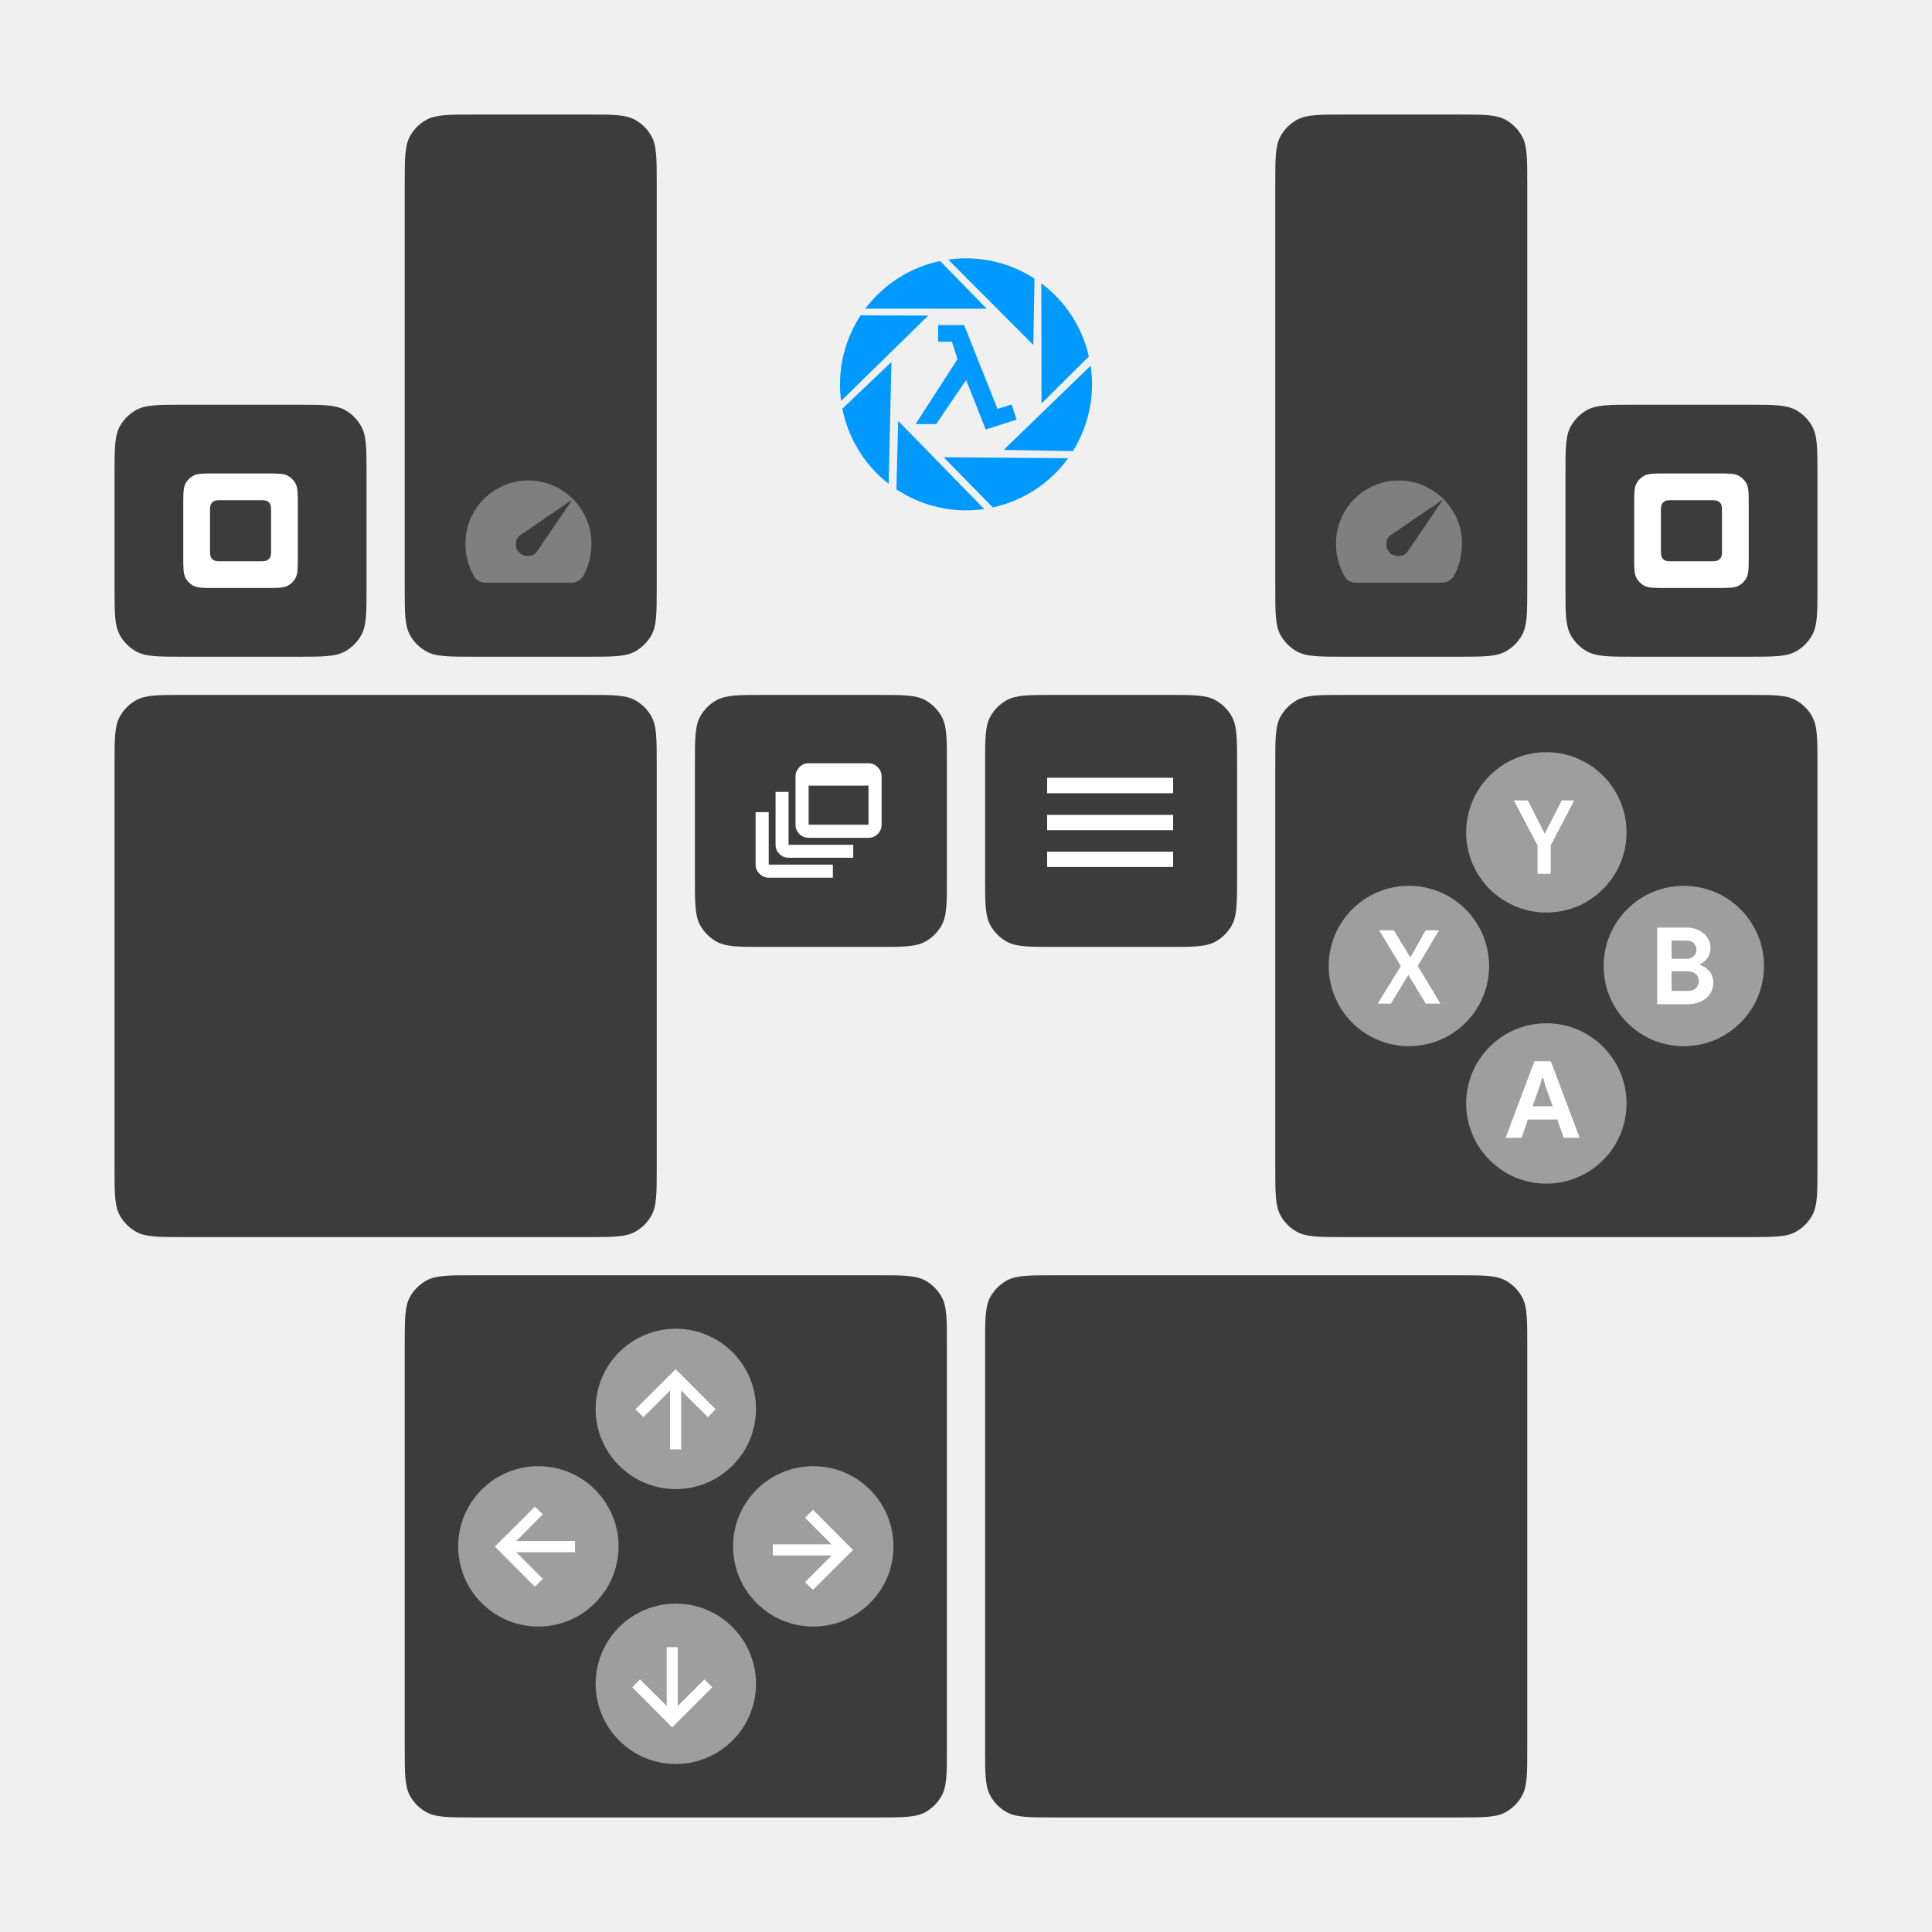
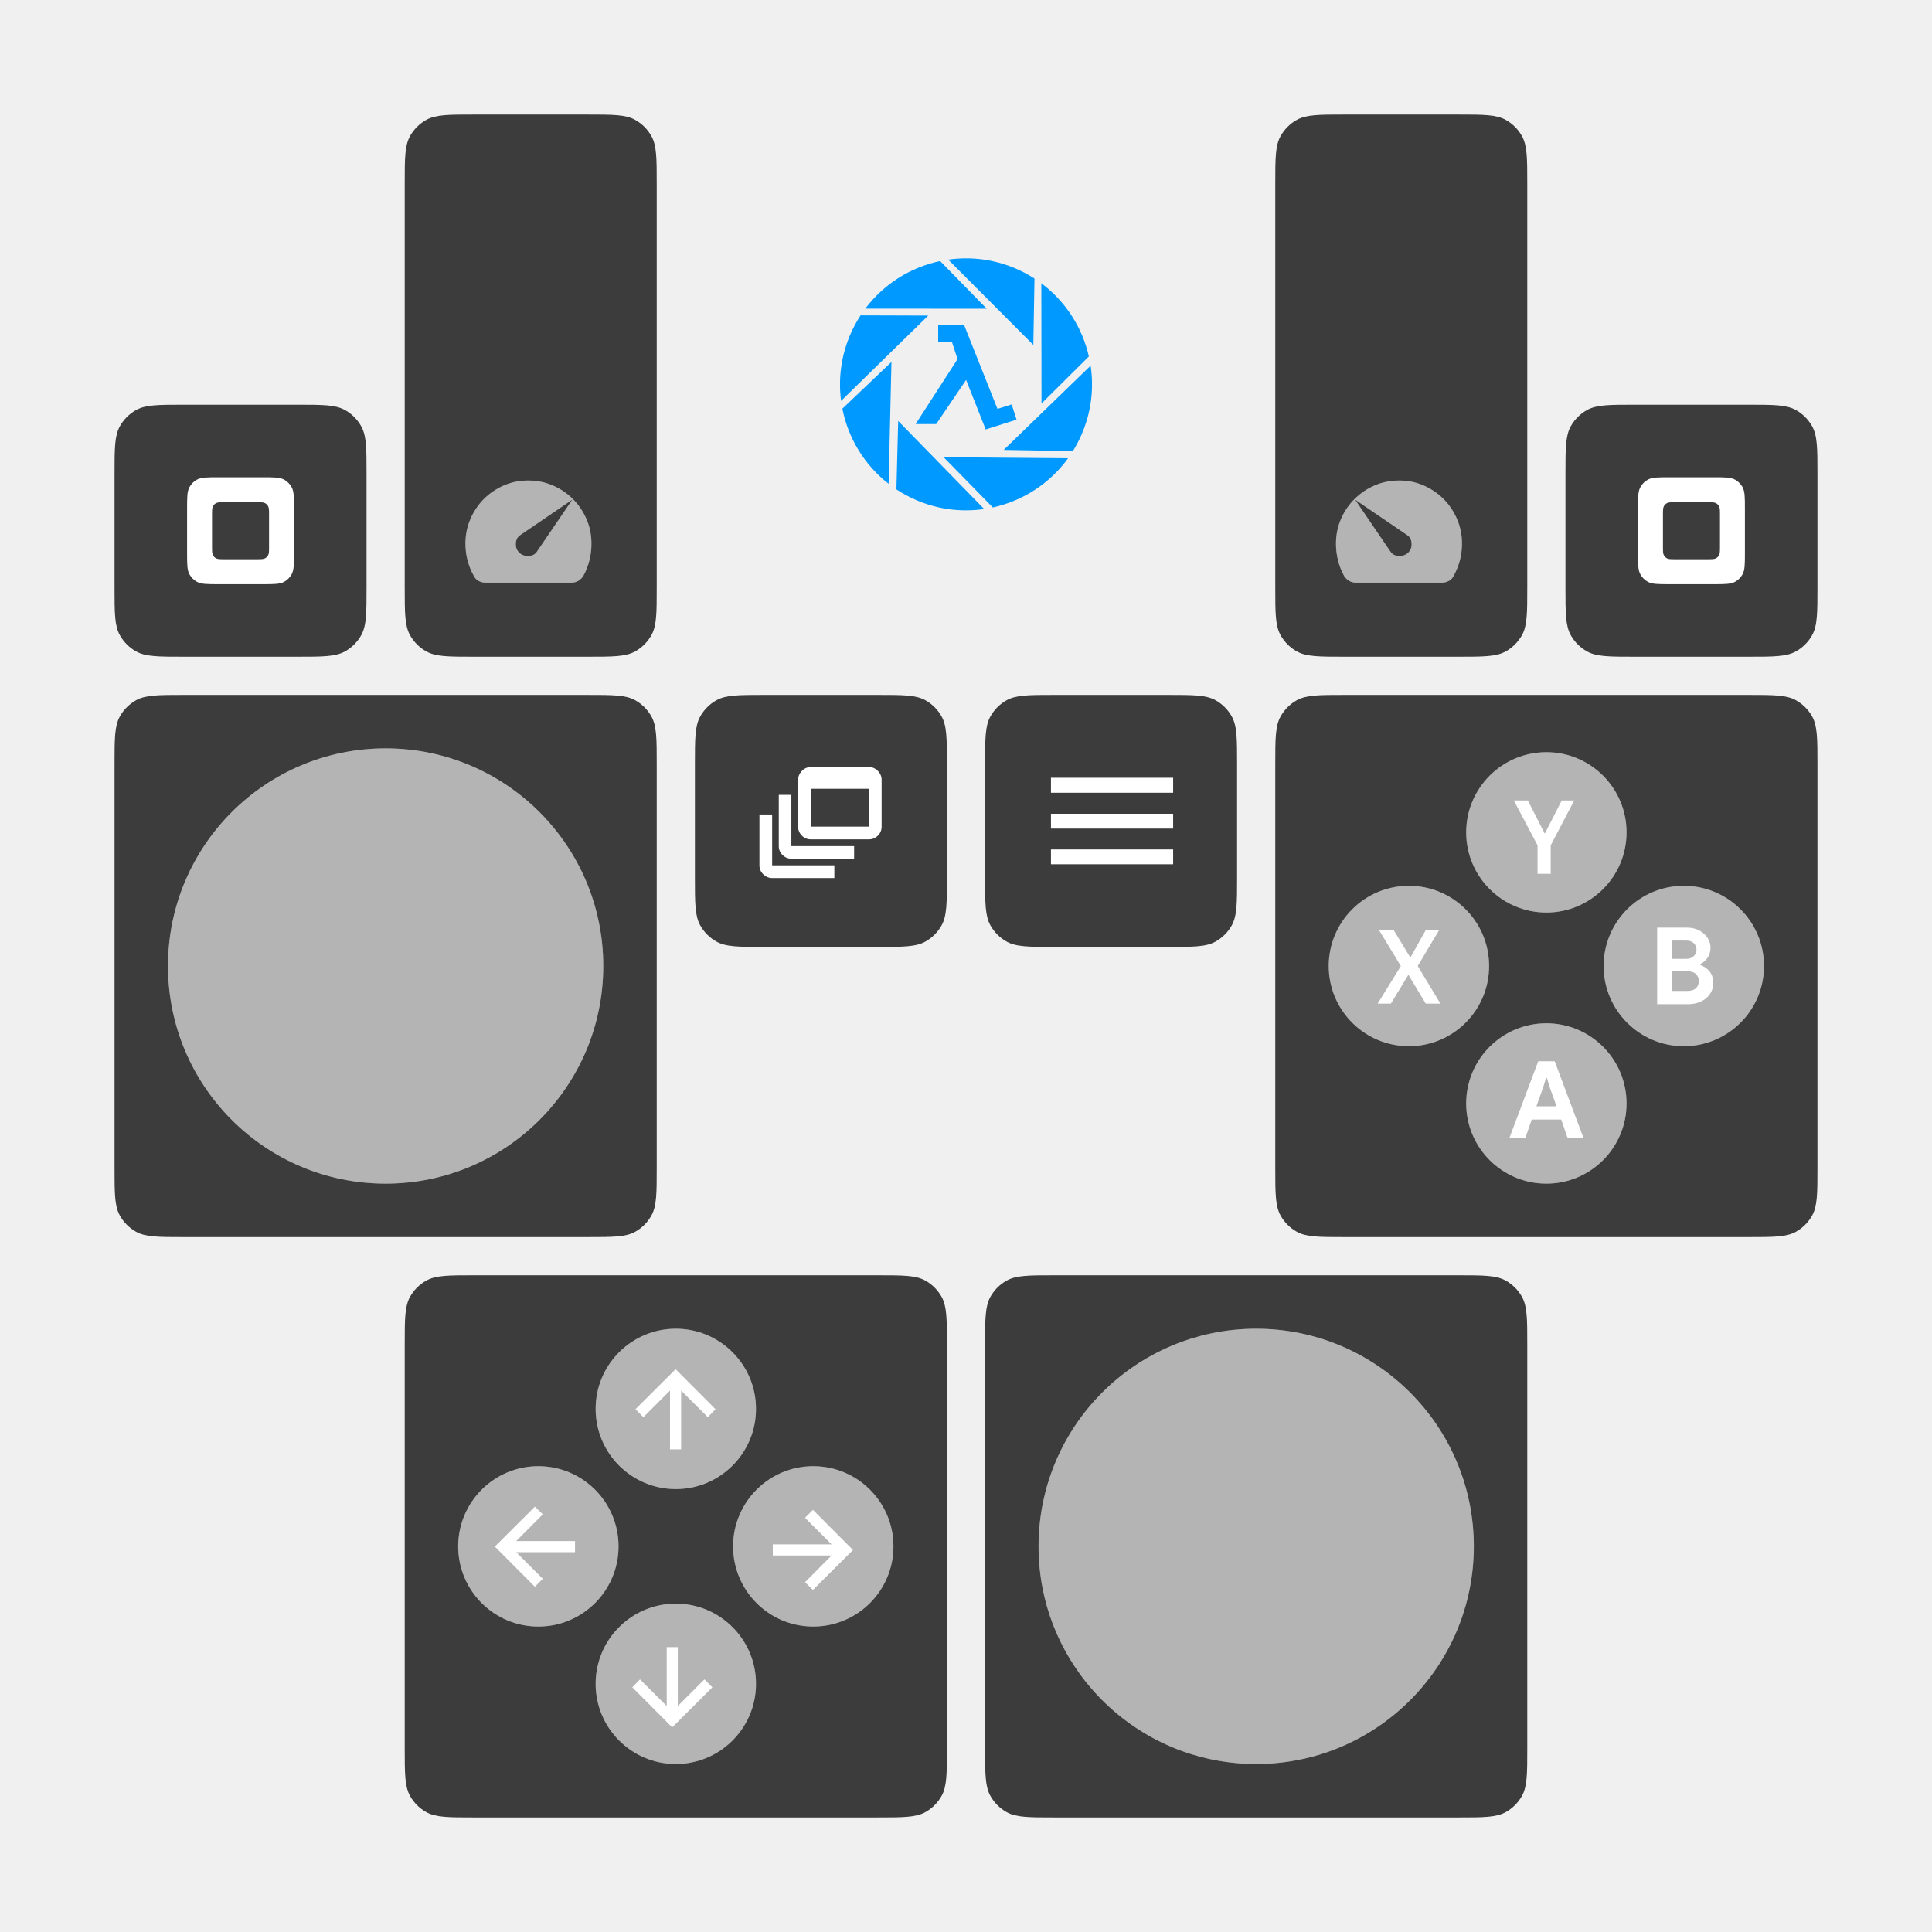
<svg xmlns="http://www.w3.org/2000/svg" width="506" height="506" viewBox="0 0 506 506">
  <g id="Misc">
    <path id="Start" fill="#000000" fill-opacity="0.75" fill-rule="evenodd" stroke="none" d="M 305.85 182 C 312.53 182 315.87 182 318.375 183.403 C 320.145 184.394 321.606 185.855 322.597 187.625 C 324 190.13 324 193.47 324 200.15 L 324 229.85 C 324 236.53 324 239.87 322.597 242.375 C 321.606 244.145 320.145 245.606 318.375 246.597 C 315.87 248 312.53 248 305.85 248 L 276.15 248 C 269.47 248 266.13 248 263.625 246.597 C 261.855 245.606 260.394 244.145 259.403 242.375 C 258 239.87 258 236.53 258 229.85 L 258 200.15 C 258 193.47 258 190.13 259.403 187.625 C 260.394 185.855 261.855 184.394 263.625 183.403 C 266.13 182 269.47 182 276.15 182 Z" />
-     <path id="path1" fill="#ffffff" stroke="none" d="M 274.25 227.064 L 274.25 223.06 L 307.25 223.06 L 307.25 227.064 Z M 274.25 217.428 L 274.25 213.424 L 307.25 213.424 L 307.25 217.428 Z M 274.25 207.748 L 274.25 203.7 L 307.25 203.7 L 307.25 207.748 Z" />
+     <path id="path1" fill="#ffffff" stroke="none" d="M 275.25 226.356 L 275.25 222.473 L 307.25 222.473 L 307.25 226.356 Z M 275.25 217.012 L 275.25 213.129 L 307.25 213.129 L 307.25 217.012 Z M 275.25 207.625 L 275.25 203.7 L 307.25 203.7 L 307.25 207.625 Z" />
    <path id="Select" fill="#000000" fill-opacity="0.75" fill-rule="evenodd" stroke="none" d="M 229.85 182 C 236.53 182 239.87 182 242.375 183.403 C 244.145 184.394 245.606 185.855 246.597 187.625 C 248 190.13 248 193.47 248 200.15 L 248 229.85 C 248 236.53 248 239.87 246.597 242.375 C 245.606 244.145 244.145 245.606 242.375 246.597 C 239.87 248 236.53 248 229.85 248 L 200.15 248 C 193.47 248 190.13 248 187.625 246.597 C 185.855 245.606 184.394 244.145 183.403 242.375 C 182 239.87 182 236.53 182 229.85 L 182 200.15 C 182 193.47 182 190.13 183.403 187.625 C 184.394 185.855 185.855 184.394 187.625 183.403 C 190.13 182 193.47 182 200.15 182 Z" />
-     <path id="path2" fill="#ffffff" stroke="none" d="M 201.334 229.876 C 200.438 229.876 199.642 229.54 198.945 228.868 C 198.248 228.196 197.9 227.388 197.9 226.442 L 197.9 212.704 L 201.334 212.704 L 201.334 226.442 L 218.133 226.442 L 218.133 229.876 Z M 206.561 224.65 C 205.64 224.65 204.837 224.32 204.153 223.661 C 203.468 223.001 203.126 222.199 203.126 221.253 L 203.126 207.403 L 206.523 207.403 L 206.523 221.253 L 223.471 221.253 L 223.471 224.65 Z M 211.787 219.424 C 210.841 219.424 210.032 219.088 209.36 218.416 C 208.688 217.744 208.352 216.935 208.352 215.989 L 208.352 203.334 C 208.352 202.438 208.688 201.642 209.36 200.945 C 210.032 200.248 210.841 199.9 211.787 199.9 L 227.466 199.9 C 228.411 199.9 229.22 200.248 229.892 200.945 C 230.564 201.642 230.9 202.438 230.9 203.334 L 230.9 215.989 C 230.9 216.935 230.564 217.744 229.892 218.416 C 229.22 219.088 228.411 219.424 227.466 219.424 Z M 211.787 215.989 L 227.466 215.989 L 227.466 205.761 L 211.787 205.761 L 211.787 215.989 Z" />
+     <path id="path2" fill="#ffffff" stroke="none" d="M 202.23 229.968 C 201.362 229.968 200.589 229.642 199.914 228.991 C 199.238 228.339 198.9 227.555 198.9 226.638 L 198.9 213.316 L 202.23 213.316 L 202.23 226.638 L 218.52 226.638 L 218.52 229.968 Z M 207.298 224.9 C 206.405 224.9 205.627 224.58 204.963 223.941 C 204.3 223.301 203.968 222.523 203.968 221.606 L 203.968 208.176 L 207.262 208.176 L 207.262 221.606 L 223.696 221.606 L 223.696 224.9 Z M 212.366 219.832 C 211.449 219.832 210.665 219.506 210.013 218.855 C 209.362 218.203 209.036 217.419 209.036 216.502 L 209.036 204.23 C 209.036 203.362 209.362 202.589 210.013 201.914 C 210.665 201.238 211.449 200.9 212.366 200.9 L 227.57 200.9 C 228.487 200.9 229.271 201.238 229.923 201.914 C 230.574 202.589 230.9 203.362 230.9 204.23 L 230.9 216.502 C 230.9 217.419 230.574 218.203 229.923 218.855 C 229.271 219.506 228.487 219.832 227.57 219.832 Z M 212.366 216.502 L 227.57 216.502 L 227.57 206.583 L 212.366 206.583 L 212.366 216.502 Z" />
  </g>
  <g id="DPad">
-     <path id="path3" fill="#000000" fill-opacity="0.75" fill-rule="evenodd" stroke="none" d="M 229.85 334 C 236.53 334 239.87 334 242.375 335.403 C 244.145 336.394 245.606 337.855 246.597 339.625 C 248 342.13 248 345.47 248 352.15 L 248 457.85 C 248 464.53 248 467.87 246.597 470.375 C 245.606 472.145 244.145 473.606 242.375 474.597 C 239.87 476 236.53 476 229.85 476 L 124.15 476 C 117.47 476 114.13 476 111.625 474.597 C 109.855 473.606 108.394 472.145 107.403 470.375 C 106 467.87 106 464.53 106 457.85 L 106 352.15 C 106 345.47 106 342.13 107.403 339.625 C 108.394 337.855 109.855 336.394 111.625 335.403 C 114.13 334 117.47 334 124.15 334 Z" />
-     <path id="Right" fill="#ffffff" fill-opacity="0.5" fill-rule="evenodd" stroke="none" d="M 234 405 C 234 393.402 224.598 384 213 384 C 201.402 384 192 393.402 192 405 C 192 416.598 201.402 426 213 426 C 224.598 426 234 416.598 234 405 Z" />
+     <path id="path3" fill="#000000" fill-opacity="0.75" fill-rule="evenodd" stroke="none" d="M 124.15 476 C 117.47 476 114.129 476 111.625 474.598 C 109.855 473.606 108.394 472.145 107.402 470.375 C 106 467.871 106 464.53 106 457.85 L 106 352.15 C 106 345.47 106 342.129 107.402 339.625 C 108.394 337.855 109.855 336.394 111.625 335.402 C 114.129 334 117.47 334 124.15 334 L 229.85 334 C 236.53 334 239.871 334 242.375 335.402 C 244.145 336.394 245.606 337.855 246.598 339.625 C 248 342.129 248 345.47 248 352.15 L 248 457.85 C 248 464.53 248 467.871 246.598 470.375 C 245.606 472.145 244.145 473.606 242.375 474.598 C 239.871 476 236.53 476 229.85 476 L 124.15 476 Z M 177 462 C 188.598 462 198 452.598 198 441 C 198 429.402 188.598 420 177 420 C 165.402 420 156 429.402 156 441 C 156 452.598 165.402 462 177 462 Z M 141 426 C 152.598 426 162 416.598 162 405 C 162 393.402 152.598 384 141 384 C 129.402 384 120 393.402 120 405 C 120 416.598 129.402 426 141 426 Z M 213 426 C 224.598 426 234 416.598 234 405 C 234 393.402 224.598 384 213 384 C 201.402 384 192 393.402 192 405 C 192 416.598 201.402 426 213 426 Z M 177 390 C 188.598 390 198 380.598 198 369 C 198 357.402 188.598 348 177 348 C 165.402 348 156 357.402 156 369 C 156 380.598 165.402 390 177 390 Z" />
+     <path id="Right" fill="#000000" fill-opacity="0.25" fill-rule="evenodd" stroke="none" d="M 234 405 C 234 393.402 224.598 384 213 384 C 201.402 384 192 393.402 192 405 C 192 416.598 201.402 426 213 426 C 224.598 426 234 416.598 234 405 Z" />
    <path id="RightArrow" fill="#ffffff" stroke="none" d="M 212.916 395.432 L 223.4 405.948 L 212.916 416.4 L 210.838 414.386 L 217.806 407.386 L 202.4 407.386 L 202.4 404.478 L 217.806 404.478 L 210.838 397.51 Z" />
-     <path id="Left" fill="#ffffff" fill-opacity="0.5" fill-rule="evenodd" stroke="none" d="M 162 405 C 162 393.402 152.598 384 141 384 C 129.402 384 120 393.402 120 405 C 120 416.598 129.402 426 141 426 C 152.598 426 162 416.598 162 405 Z" />
+     <path id="Left" fill="#000000" fill-opacity="0.25" fill-rule="evenodd" stroke="none" d="M 162 405 C 162 393.402 152.598 384 141 384 C 129.402 384 120 393.402 120 405 C 120 416.598 129.402 426 141 426 C 152.598 426 162 416.598 162 405 Z" />
    <path id="LeftArrow" fill="#ffffff" stroke="none" d="M 140.084 415.568 L 129.6 405.052 L 140.084 394.6 L 142.162 396.614 L 135.194 403.614 L 150.6 403.614 L 150.6 406.522 L 135.194 406.522 L 142.162 413.49 Z" />
-     <path id="Down" fill="#ffffff" fill-opacity="0.5" fill-rule="evenodd" stroke="none" d="M 198 441 C 198 429.402 188.598 420 177 420 C 165.402 420 156 429.402 156 441 C 156 452.598 165.402 462 177 462 C 188.598 462 198 452.598 198 441 Z" />
+     <path id="Down" fill="#000000" fill-opacity="0.25" fill-rule="evenodd" stroke="none" d="M 198 441 C 198 429.402 188.598 420 177 420 C 165.402 420 156 429.402 156 441 C 156 452.598 165.402 462 177 462 C 188.598 462 198 452.598 198 441 Z" />
    <path id="DownArrow" fill="#ffffff" stroke="none" d="M 186.568 441.916 L 176.052 452.4 L 165.6 441.916 L 167.614 439.838 L 174.614 446.806 L 174.614 431.4 L 177.522 431.4 L 177.522 446.806 L 184.49 439.838 Z" />
-     <path id="Up" fill="#ffffff" fill-opacity="0.5" fill-rule="evenodd" stroke="none" d="M 198 369 C 198 357.402 188.598 348 177 348 C 165.402 348 156 357.402 156 369 C 156 380.598 165.402 390 177 390 C 188.598 390 198 380.598 198 369 Z" />
+     <path id="Up" fill="#000000" fill-opacity="0.25" fill-rule="evenodd" stroke="none" d="M 198 369 C 198 357.402 188.598 348 177 348 C 165.402 348 156 357.402 156 369 C 156 380.598 165.402 390 177 390 C 188.598 390 198 380.598 198 369 Z" />
    <path id="UpArrow" fill="#ffffff" stroke="none" d="M 166.432 369.084 L 176.948 358.6 L 187.4 369.084 L 185.386 371.162 L 178.386 364.194 L 178.386 379.6 L 175.478 379.6 L 175.478 364.194 L 168.51 371.162 Z" />
  </g>
  <g id="ABXY">
-     <path id="path4" fill="#000000" fill-opacity="0.75" fill-rule="evenodd" stroke="none" d="M 457.85 182 C 464.53 182 467.87 182 470.375 183.403 C 472.145 184.394 473.606 185.855 474.597 187.625 C 476 190.13 476 193.47 476 200.15 L 476 305.85 C 476 312.53 476 315.87 474.597 318.375 C 473.606 320.145 472.145 321.606 470.375 322.597 C 467.87 324 464.53 324 457.85 324 L 352.15 324 C 345.47 324 342.13 324 339.625 322.597 C 337.855 321.606 336.394 320.145 335.403 318.375 C 334 315.87 334 312.53 334 305.85 L 334 200.15 C 334 193.47 334 190.13 335.403 187.625 C 336.394 185.855 337.855 184.394 339.625 183.403 C 342.13 182 345.47 182 352.15 182 Z" />
-     <path id="Y" fill="#ffffff" fill-opacity="0.5" fill-rule="evenodd" stroke="none" d="M 426 218 C 426 206.402 416.598 197 405 197 C 393.402 197 384 206.402 384 218 C 384 229.598 393.402 239 405 239 C 416.598 239 426 229.598 426 218 Z" />
+     <path id="path4" fill="#000000" fill-opacity="0.75" fill-rule="evenodd" stroke="none" d="M 352.15 324 C 345.47 324 342.129 324 339.625 322.598 C 337.855 321.606 336.394 320.145 335.402 318.375 C 334 315.871 334 312.53 334 305.85 L 334 200.15 C 334 193.47 334 190.129 335.402 187.625 C 336.394 185.855 337.855 184.394 339.625 183.402 C 342.129 182 345.47 182 352.15 182 L 457.85 182 C 464.53 182 467.871 182 470.375 183.402 C 472.145 184.394 473.606 185.855 474.598 187.625 C 476 190.129 476 193.47 476 200.15 L 476 305.85 C 476 312.53 476 315.871 474.598 318.375 C 473.606 320.145 472.145 321.606 470.375 322.598 C 467.871 324 464.53 324 457.85 324 L 352.15 324 Z M 405 310 C 416.598 310 426 300.598 426 289 C 426 277.402 416.598 268 405 268 C 393.402 268 384 277.402 384 289 C 384 300.598 393.402 310 405 310 Z M 369 274 C 380.598 274 390 264.598 390 253 C 390 241.402 380.598 232 369 232 C 357.402 232 348 241.402 348 253 C 348 264.598 357.402 274 369 274 Z M 441 274 C 452.598 274 462 264.598 462 253 C 462 241.402 452.598 232 441 232 C 429.402 232 420 241.402 420 253 C 420 264.598 429.402 274 441 274 Z M 405 239 C 416.598 239 426 229.598 426 218 C 426 206.402 416.598 197 405 197 C 393.402 197 384 206.402 384 218 C 384 229.598 393.402 239 405 239 Z" />
+     <path id="Y" fill="#000000" fill-opacity="0.25" fill-rule="evenodd" stroke="none" d="M 426 218 C 426 206.402 416.598 197 405 197 C 393.402 197 384 206.402 384 218 C 384 229.598 393.402 239 405 239 C 416.598 239 426 229.598 426 218 Z" />
    <path id="Y-" fill="#ffffff" fill-rule="evenodd" stroke="none" d="M 402.692 228.852 L 406.136 228.852 L 406.136 221.404 L 412.296 209.644 L 409.02 209.644 L 404.624 218.268 L 404.54 218.268 L 400.144 209.644 L 396.476 209.644 L 402.692 221.404 Z" />
-     <path id="X" fill="#ffffff" fill-opacity="0.5" fill-rule="evenodd" stroke="none" d="M 390 253 C 390 241.402 380.598 232 369 232 C 357.402 232 348 241.402 348 253 C 348 264.598 357.402 274 369 274 C 380.598 274 390 264.598 390 253 Z" />
+     <path id="X" fill="#000000" fill-opacity="0.25" fill-rule="evenodd" stroke="none" d="M 390 253 C 390 241.402 380.598 232 369 232 C 357.402 232 348 241.402 348 253 C 348 264.598 357.402 274 369 274 C 380.598 274 390 264.598 390 253 Z" />
    <path id="X-" fill="#ffffff" fill-rule="evenodd" stroke="none" d="M 360.812 262.852 L 364.284 262.852 L 368.82 255.376 L 368.904 255.376 L 373.412 262.852 L 377.248 262.852 L 371.312 252.996 L 376.884 243.644 L 373.384 243.644 L 369.436 250.7 L 369.324 250.7 L 365.04 243.644 L 361.204 243.644 L 366.888 253.024 Z" />
-     <path id="B" fill="#ffffff" fill-opacity="0.5" fill-rule="evenodd" stroke="none" d="M 462 253 C 462 241.402 452.598 232 441 232 C 429.402 232 420 241.402 420 253 C 420 264.598 429.402 274 441 274 C 452.598 274 462 264.598 462 253 Z" />
+     <path id="B" fill="#000000" fill-opacity="0.25" fill-rule="evenodd" stroke="none" d="M 462 253 C 462 241.402 452.598 232 441 232 C 429.402 232 420 241.402 420 253 C 420 264.598 429.402 274 441 274 C 452.598 274 462 264.598 462 253 Z" />
    <path id="B-" fill="#ffffff" fill-rule="evenodd" stroke="none" d="M 434.016 242.952 L 441.856 242.952 C 442.715 242.952 443.517 243.087 444.264 243.358 C 445.011 243.629 445.659 244.002 446.21 244.478 C 446.761 244.954 447.195 245.509 447.512 246.144 C 447.829 246.779 447.988 247.46 447.988 248.188 C 447.988 249.252 447.731 250.143 447.218 250.862 C 446.705 251.581 446.065 252.127 445.3 252.5 L 445.3 252.724 C 446.327 253.097 447.153 253.681 447.778 254.474 C 448.403 255.267 448.716 256.252 448.716 257.428 C 448.716 258.287 448.543 259.057 448.198 259.738 C 447.853 260.419 447.381 261.003 446.784 261.488 C 446.187 261.973 445.491 262.347 444.698 262.608 C 443.905 262.869 443.051 263 442.136 263 L 434.016 263 Z M 441.576 251.128 C 442.453 251.128 443.13 250.89 443.606 250.414 C 444.082 249.938 444.32 249.373 444.32 248.72 C 444.32 248.067 444.087 247.507 443.62 247.04 C 443.153 246.573 442.509 246.34 441.688 246.34 L 437.796 246.34 L 437.796 251.128 Z M 441.996 259.528 C 442.948 259.528 443.676 259.29 444.18 258.814 C 444.684 258.338 444.936 257.727 444.936 256.98 C 444.936 256.233 444.679 255.613 444.166 255.118 C 443.653 254.623 442.892 254.376 441.884 254.376 L 437.796 254.376 L 437.796 259.528 Z" />
-     <path id="A" fill="#ffffff" fill-opacity="0.5" fill-rule="evenodd" stroke="none" d="M 426 289 C 426 277.402 416.598 268 405 268 C 393.402 268 384 277.402 384 289 C 384 300.598 393.402 310 405 310 C 416.598 310 426 300.598 426 289 Z" />
-     <path id="A-" fill="#ffffff" fill-rule="evenodd" stroke="none" d="M 401.868 277.952 L 406.18 277.952 L 413.712 298 L 409.54 298 L 407.888 293.212 L 400.16 293.212 L 398.508 298 L 394.336 298 Z M 406.656 289.74 L 404.864 284.728 L 404.136 282.292 L 403.912 282.292 L 403.184 284.728 L 401.392 289.74 Z" />
+     <path id="A" fill="#000000" fill-opacity="0.25" fill-rule="evenodd" stroke="none" d="M 426 289 C 426 277.402 416.598 268 405 268 C 393.402 268 384 277.402 384 289 C 384 300.598 393.402 310 405 310 C 416.598 310 426 300.598 426 289 Z" />
+     <path id="A-" fill="#ffffff" fill-rule="evenodd" stroke="none" d="M 402.868 277.952 L 407.18 277.952 L 414.712 298 L 410.54 298 L 408.888 293.212 L 401.16 293.212 L 399.508 298 L 395.336 298 Z M 407.656 289.74 L 405.864 284.728 L 405.136 282.292 L 404.912 282.292 L 404.184 284.728 L 402.392 289.74 Z" />
  </g>
  <g id="Stick">
-     <path id="path5" fill="#000000" fill-opacity="0.75" fill-rule="evenodd" stroke="none" d="M 381.85 334 C 388.53 334 391.87 334 394.375 335.403 C 396.145 336.394 397.606 337.855 398.597 339.625 C 400 342.13 400 345.47 400 352.15 L 400 457.85 C 400 464.53 400 467.87 398.597 470.375 C 397.606 472.145 396.145 473.606 394.375 474.597 C 391.87 476 388.53 476 381.85 476 L 276.15 476 C 269.47 476 266.13 476 263.625 474.597 C 261.855 473.606 260.394 472.145 259.403 470.375 C 258 467.87 258 464.53 258 457.85 L 258 352.15 C 258 345.47 258 342.13 259.403 339.625 C 260.394 337.855 261.855 336.394 263.625 335.403 C 266.13 334 269.47 334 276.15 334 Z" />
-     <path id="path6" fill="#000000" fill-opacity="0.75" fill-rule="evenodd" stroke="none" d="M 153.85 182 C 160.53 182 163.87 182 166.375 183.403 C 168.145 184.394 169.606 185.855 170.597 187.625 C 172 190.13 172 193.47 172 200.15 L 172 305.85 C 172 312.53 172 315.87 170.597 318.375 C 169.606 320.145 168.145 321.606 166.375 322.597 C 163.87 324 160.53 324 153.85 324 L 48.15 324 C 41.47 324 38.13 324 35.625 322.597 C 33.855 321.606 32.394 320.145 31.403 318.375 C 30 315.87 30 312.53 30 305.85 L 30 200.15 C 30 193.47 30 190.13 31.403 187.625 C 32.394 185.855 33.855 184.394 35.625 183.403 C 38.13 182 41.47 182 48.15 182 Z" />
+     <path id="path5" fill="#000000" fill-opacity="0.75" fill-rule="evenodd" stroke="none" d="M 276.15 476 C 269.47 476 266.129 476 263.625 474.598 C 261.855 473.606 260.394 472.145 259.402 470.375 C 258 467.871 258 464.53 258 457.85 L 258 352.15 C 258 345.47 258 342.129 259.402 339.625 C 260.394 337.855 261.855 336.394 263.625 335.402 C 266.129 334 269.47 334 276.15 334 L 381.85 334 C 388.53 334 391.871 334 394.375 335.402 C 396.145 336.394 397.606 337.855 398.598 339.625 C 400 342.129 400 345.47 400 352.15 L 400 457.85 C 400 464.53 400 467.871 398.598 470.375 C 397.606 472.145 396.145 473.606 394.375 474.598 C 391.871 476 388.53 476 381.85 476 L 276.15 476 Z M 329 462 C 360.48 462 386 436.48 386 405 C 386 373.52 360.48 348 329 348 C 297.52 348 272 373.52 272 405 C 272 436.48 297.52 462 329 462 Z" />
+     <path id="path6" fill="#000000" fill-opacity="0.25" fill-rule="evenodd" stroke="none" d="M 386 405 C 386 373.52 360.48 348 329 348 C 297.52 348 272 373.52 272 405 C 272 436.48 297.52 462 329 462 C 360.48 462 386 436.48 386 405 Z" />
+     <path id="path7" fill="#000000" fill-opacity="0.75" fill-rule="evenodd" stroke="none" d="M 48.15 324 C 41.47 324 38.129 324 35.625 322.598 C 33.855 321.606 32.394 320.145 31.402 318.375 C 30 315.871 30 312.53 30 305.85 L 30 200.15 C 30 193.47 30 190.129 31.402 187.625 C 32.394 185.855 33.855 184.394 35.625 183.402 C 38.129 182 41.47 182 48.15 182 L 153.85 182 C 160.53 182 163.871 182 166.375 183.402 C 168.145 184.394 169.606 185.855 170.598 187.625 C 172 190.129 172 193.47 172 200.15 L 172 305.85 C 172 312.53 172 315.871 170.598 318.375 C 169.606 320.145 168.145 321.606 166.375 322.598 C 163.871 324 160.53 324 153.85 324 L 48.15 324 Z M 101 310 C 132.48 310 158 284.48 158 253 C 158 221.52 132.48 196 101 196 C 69.52 196 44 221.52 44 253 C 44 284.48 69.52 310 101 310 Z" />
+     <path id="path8" fill="#000000" fill-opacity="0.25" fill-rule="evenodd" stroke="none" d="M 158 253 C 158 221.52 132.48 196 101 196 C 69.52 196 44 221.52 44 253 C 44 284.48 69.52 310 101 310 C 132.48 310 158 284.48 158 253 Z" />
  </g>
  <g id="Bumper">
-     <path id="path7" fill="#000000" fill-opacity="0.75" fill-rule="evenodd" stroke="none" d="M 457.85 106 C 464.53 106 467.87 106 470.375 107.403 C 472.145 108.394 473.606 109.855 474.597 111.625 C 476 114.13 476 117.47 476 124.15 L 476 153.85 C 476 160.53 476 163.87 474.597 166.375 C 473.606 168.145 472.145 169.606 470.375 170.597 C 467.87 172 464.53 172 457.85 172 L 428.15 172 C 421.47 172 418.13 172 415.625 170.597 C 413.855 169.606 412.394 168.145 411.403 166.375 C 410 163.87 410 160.53 410 153.85 L 410 124.15 C 410 117.47 410 114.13 411.403 111.625 C 412.394 109.855 413.855 108.394 415.625 107.403 C 418.13 106 421.47 106 428.15 106 Z" />
-     <path id="path8" fill="#ffffff" fill-rule="evenodd" stroke="none" d="M 436.25 154 C 433.214 154 431.695 154.001 430.557 153.363 C 429.752 152.913 429.087 152.248 428.637 151.443 C 427.999 150.305 428 148.786 428 145.75 L 428 132.25 C 428 129.214 427.999 127.695 428.637 126.557 C 429.087 125.752 429.752 125.087 430.557 124.637 C 431.695 123.999 433.214 124 436.25 124 L 449.75 124 C 452.786 124 454.305 123.999 455.443 124.637 C 456.248 125.087 456.913 125.752 457.363 126.557 C 458.001 127.695 458 129.214 458 132.25 L 458 145.75 C 458 148.786 458.001 150.305 457.363 151.443 C 456.913 152.248 456.248 152.913 455.443 153.363 C 454.305 154.001 452.786 154 449.75 154 L 436.25 154 Z M 438.301 147 L 447.699 147 C 448.914 147 449.521 146.999 449.977 146.744 C 450.298 146.564 450.564 146.298 450.744 145.977 C 450.999 145.521 451 144.914 451 143.699 L 451 134.301 C 451 133.086 450.999 132.479 450.744 132.023 C 450.564 131.702 450.298 131.436 449.977 131.256 C 449.521 131.001 448.914 131 447.699 131 L 438.301 131 C 437.086 131 436.479 131.001 436.023 131.256 C 435.702 131.436 435.436 131.702 435.256 132.023 C 435.001 132.479 435 133.086 435 134.301 L 435 143.699 C 435 144.914 435.001 145.521 435.256 145.977 C 435.436 146.298 435.702 146.564 436.023 146.744 C 436.479 146.999 437.086 147 438.301 147 Z" />
-     <path id="path9" fill="#000000" fill-opacity="0.75" fill-rule="evenodd" stroke="none" d="M 77.85 106 C 84.53 106 87.87 106 90.375 107.403 C 92.145 108.394 93.606 109.855 94.597 111.625 C 96 114.13 96 117.47 96 124.15 L 96 153.85 C 96 160.53 96 163.87 94.597 166.375 C 93.606 168.145 92.145 169.606 90.375 170.597 C 87.87 172 84.53 172 77.85 172 L 48.15 172 C 41.47 172 38.13 172 35.625 170.597 C 33.855 169.606 32.394 168.145 31.403 166.375 C 30 163.87 30 160.53 30 153.85 L 30 124.15 C 30 117.47 30 114.13 31.403 111.625 C 32.394 109.855 33.855 108.394 35.625 107.403 C 38.13 106 41.47 106 48.15 106 Z" />
-     <path id="path10" fill="#ffffff" fill-rule="evenodd" stroke="none" d="M 56.25 154 C 53.214 154 51.695 154.001 50.557 153.363 C 49.752 152.913 49.087 152.248 48.637 151.443 C 47.999 150.305 48 148.786 48 145.75 L 48 132.25 C 48 129.214 47.999 127.695 48.637 126.557 C 49.087 125.752 49.752 125.087 50.557 124.637 C 51.695 123.999 53.214 124 56.25 124 L 69.75 124 C 72.786 124 74.305 123.999 75.443 124.637 C 76.248 125.087 76.913 125.752 77.363 126.557 C 78.001 127.695 78 129.214 78 132.25 L 78 145.75 C 78 148.786 78.001 150.305 77.363 151.443 C 76.913 152.248 76.248 152.913 75.443 153.363 C 74.305 154.001 72.786 154 69.75 154 L 56.25 154 Z M 58.301 147 L 67.699 147 C 68.914 147 69.521 146.999 69.977 146.744 C 70.298 146.564 70.564 146.298 70.744 145.977 C 70.999 145.521 71 144.914 71 143.699 L 71 134.301 C 71 133.086 70.999 132.479 70.744 132.023 C 70.564 131.702 70.298 131.436 69.977 131.256 C 69.521 131.001 68.914 131 67.699 131 L 58.301 131 C 57.086 131 56.479 131.001 56.023 131.256 C 55.702 131.436 55.436 131.702 55.256 132.023 C 55.001 132.479 55 133.086 55 134.301 L 55 143.699 C 55 144.914 55.001 145.521 55.256 145.977 C 55.436 146.298 55.702 146.564 56.023 146.744 C 56.479 146.999 57.086 147 58.301 147 Z" />
+     <path id="path9" fill="#000000" fill-opacity="0.75" fill-rule="evenodd" stroke="none" d="M 457.85 106 C 464.53 106 467.87 106 470.375 107.403 C 472.145 108.394 473.606 109.855 474.597 111.625 C 476 114.13 476 117.47 476 124.15 L 476 153.85 C 476 160.53 476 163.87 474.597 166.375 C 473.606 168.145 472.145 169.606 470.375 170.597 C 467.87 172 464.53 172 457.85 172 L 428.15 172 C 421.47 172 418.13 172 415.625 170.597 C 413.855 169.606 412.394 168.145 411.403 166.375 C 410 163.87 410 160.53 410 153.85 L 410 124.15 C 410 117.47 410 114.13 411.403 111.625 C 412.394 109.855 413.855 108.394 415.625 107.403 C 418.13 106 421.47 106 428.15 106 Z" />
+     <path id="path10" fill="#ffffff" fill-rule="evenodd" stroke="none" d="M 437.25 153 C 434.214 153 432.695 153.001 431.557 152.363 C 430.752 151.913 430.087 151.248 429.637 150.443 C 428.999 149.305 429 147.786 429 144.75 L 429 133.25 C 429 130.214 428.999 128.695 429.637 127.557 C 430.087 126.752 430.752 126.087 431.557 125.637 C 432.695 124.999 434.214 125 437.25 125 L 448.75 125 C 451.786 125 453.305 124.999 454.443 125.637 C 455.248 126.087 455.913 126.752 456.363 127.557 C 457.001 128.695 457 130.214 457 133.25 L 457 144.75 C 457 147.786 457.001 149.305 456.363 150.443 C 455.913 151.248 455.248 151.913 454.443 152.363 C 453.305 153.001 451.786 153 448.75 153 L 437.25 153 Z M 438.834 146.467 L 447.166 146.467 C 448.381 146.467 448.988 146.466 449.443 146.211 C 449.765 146.031 450.031 145.765 450.211 145.443 C 450.466 144.988 450.467 144.381 450.467 143.166 L 450.467 134.834 C 450.467 133.619 450.466 133.012 450.211 132.557 C 450.031 132.235 449.765 131.969 449.443 131.789 C 448.988 131.534 448.381 131.533 447.166 131.533 L 438.834 131.533 C 437.619 131.533 437.012 131.534 436.557 131.789 C 436.235 131.969 435.969 132.235 435.789 132.557 C 435.534 133.012 435.533 133.619 435.533 134.834 L 435.533 143.166 C 435.533 144.381 435.534 144.988 435.789 145.443 C 435.969 145.765 436.235 146.031 436.557 146.211 C 437.012 146.466 437.619 146.467 438.834 146.467 Z" />
+     <path id="path11" fill="#000000" fill-opacity="0.75" fill-rule="evenodd" stroke="none" d="M 77.85 106 C 84.53 106 87.87 106 90.375 107.403 C 92.145 108.394 93.606 109.855 94.597 111.625 C 96 114.13 96 117.47 96 124.15 L 96 153.85 C 96 160.53 96 163.87 94.597 166.375 C 93.606 168.145 92.145 169.606 90.375 170.597 C 87.87 172 84.53 172 77.85 172 L 48.15 172 C 41.47 172 38.13 172 35.625 170.597 C 33.855 169.606 32.394 168.145 31.403 166.375 C 30 163.87 30 160.53 30 153.85 L 30 124.15 C 30 117.47 30 114.13 31.403 111.625 C 32.394 109.855 33.855 108.394 35.625 107.403 C 38.13 106 41.47 106 48.15 106 Z" />
+     <path id="path12" fill="#ffffff" fill-rule="evenodd" stroke="none" d="M 57.25 153 C 54.214 153 52.695 153.001 51.557 152.363 C 50.752 151.913 50.087 151.248 49.637 150.443 C 48.999 149.305 49 147.786 49 144.75 L 49 133.25 C 49 130.214 48.999 128.695 49.637 127.557 C 50.087 126.752 50.752 126.087 51.557 125.637 C 52.695 124.999 54.214 125 57.25 125 L 68.75 125 C 71.786 125 73.305 124.999 74.443 125.637 C 75.248 126.087 75.913 126.752 76.363 127.557 C 77.001 128.695 77 130.214 77 133.25 L 77 144.75 C 77 147.786 77.001 149.305 76.363 150.443 C 75.913 151.248 75.248 151.913 74.443 152.363 C 73.305 153.001 71.786 153 68.75 153 L 57.25 153 Z M 58.834 146.467 L 67.166 146.467 C 68.381 146.467 68.988 146.466 69.443 146.211 C 69.765 146.031 70.031 145.765 70.211 145.443 C 70.466 144.988 70.467 144.381 70.467 143.166 L 70.467 134.834 C 70.467 133.619 70.466 133.012 70.211 132.557 C 70.031 132.235 69.765 131.969 69.443 131.789 C 68.988 131.534 68.381 131.533 67.166 131.533 L 58.834 131.533 C 57.619 131.533 57.012 131.534 56.557 131.789 C 56.235 131.969 55.969 132.235 55.789 132.557 C 55.534 133.012 55.533 133.619 55.533 134.834 L 55.533 143.166 C 55.533 144.381 55.534 144.988 55.789 145.443 C 55.969 145.765 56.235 146.031 56.557 146.211 C 57.012 146.466 57.619 146.467 58.834 146.467 Z" />
  </g>
  <g id="Trigger">
-     <path id="path11" fill="#000000" fill-opacity="0.75" fill-rule="evenodd" stroke="none" d="M 381.85 30 C 388.53 30 391.87 30 394.375 31.403 C 396.145 32.394 397.606 33.855 398.597 35.625 C 400 38.13 400 41.47 400 48.15 L 400 153.85 C 400 160.53 400 163.87 398.597 166.375 C 397.606 168.145 396.145 169.606 394.375 170.597 C 391.87 172 388.53 172 381.85 172 L 352.15 172 C 345.47 172 342.13 172 339.625 170.597 C 337.855 169.606 336.394 168.145 335.403 166.375 C 334 163.87 334 160.53 334 153.85 L 334 48.15 C 334 41.47 334 38.13 335.403 35.625 C 336.394 33.855 337.855 32.394 339.625 31.403 C 342.13 30 345.47 30 352.15 30 Z" />
-     <path id="path12" fill="#7f7f7f" stroke="none" d="M 363.959 144.713 C 364.584 145.338 365.391 145.637 366.38 145.611 C 367.37 145.585 368.099 145.233 368.567 144.557 L 377.901 130.849 L 364.193 140.183 C 363.517 140.651 363.152 141.367 363.1 142.33 C 363.048 143.294 363.334 144.088 363.959 144.713 Z M 355.172 152.601 C 354.547 152.601 353.955 152.458 353.395 152.172 C 352.836 151.885 352.412 151.456 352.126 150.883 C 351.397 149.581 350.844 148.221 350.466 146.802 C 350.089 145.383 349.9 143.919 349.9 142.409 C 349.9 140.117 350.33 137.97 351.189 135.965 C 352.048 133.96 353.213 132.216 354.684 130.732 C 356.155 129.248 357.886 128.063 359.878 127.178 C 361.87 126.293 364.011 125.85 366.302 125.85 C 368.62 125.85 370.774 126.28 372.766 127.139 C 374.757 127.998 376.508 129.176 378.018 130.673 C 379.528 132.17 380.72 133.921 381.592 135.926 C 382.464 137.93 382.9 140.091 382.9 142.409 C 382.9 143.919 382.718 145.39 382.353 146.822 C 381.989 148.254 381.455 149.607 380.752 150.883 C 380.362 151.456 379.906 151.885 379.385 152.172 C 378.865 152.458 378.292 152.601 377.667 152.601 Z" />
-     <path id="path13" fill="#000000" fill-opacity="0.75" fill-rule="evenodd" stroke="none" d="M 153.85 30 C 160.53 30 163.87 30 166.375 31.403 C 168.145 32.394 169.606 33.855 170.597 35.625 C 172 38.13 172 41.47 172 48.15 L 172 153.85 C 172 160.53 172 163.87 170.597 166.375 C 169.606 168.145 168.145 169.606 166.375 170.597 C 163.87 172 160.53 172 153.85 172 L 124.15 172 C 117.47 172 114.13 172 111.625 170.597 C 109.855 169.606 108.394 168.145 107.403 166.375 C 106 163.87 106 160.53 106 153.85 L 106 48.15 C 106 41.47 106 38.13 107.403 35.625 C 108.394 33.855 109.855 32.394 111.625 31.403 C 114.13 30 117.47 30 124.15 30 Z" />
-     <path id="path14" fill="#7f7f7f" stroke="none" d="M 135.959 144.713 C 136.584 145.338 137.391 145.637 138.38 145.611 C 139.37 145.585 140.099 145.233 140.567 144.557 L 149.901 130.849 L 136.193 140.183 C 135.517 140.651 135.152 141.367 135.1 142.33 C 135.048 143.294 135.334 144.088 135.959 144.713 Z M 127.172 152.601 C 126.547 152.601 125.955 152.458 125.395 152.172 C 124.836 151.885 124.412 151.456 124.126 150.883 C 123.397 149.581 122.844 148.221 122.466 146.802 C 122.089 145.383 121.9 143.919 121.9 142.409 C 121.9 140.117 122.33 137.97 123.189 135.965 C 124.048 133.96 125.213 132.216 126.684 130.732 C 128.155 129.248 129.886 128.063 131.878 127.178 C 133.87 126.293 136.011 125.85 138.302 125.85 C 140.62 125.85 142.774 126.28 144.766 127.139 C 146.757 127.998 148.508 129.176 150.018 130.673 C 151.528 132.17 152.72 133.921 153.592 135.926 C 154.464 137.93 154.9 140.091 154.9 142.409 C 154.9 143.919 154.718 145.39 154.353 146.822 C 153.989 148.254 153.455 149.607 152.752 150.883 C 152.362 151.456 151.906 151.885 151.385 152.172 C 150.865 152.458 150.292 152.601 149.667 152.601 Z" />
+     <path id="path13" fill="#000000" fill-opacity="0.75" fill-rule="evenodd" stroke="none" d="M 352.15 172 C 345.47 172 342.129 172 339.625 170.598 C 337.855 169.606 336.394 168.145 335.402 166.375 C 334 163.871 334 160.53 334 153.85 L 334 48.15 C 334 41.47 334 38.129 335.402 35.625 C 336.394 33.855 337.855 32.394 339.625 31.402 C 342.129 30 345.47 30 352.15 30 L 381.85 30 C 388.53 30 391.871 30 394.375 31.402 C 396.145 32.394 397.606 33.855 398.598 35.625 C 400 38.129 400 41.47 400 48.15 L 400 153.85 C 400 160.53 400 163.871 398.598 166.375 C 397.606 168.145 396.145 169.606 394.375 170.598 C 391.871 172 388.53 172 381.85 172 L 352.15 172 Z M 355.133 152.602 L 377.627 152.602 C 378.252 152.602 378.845 152.458 379.404 152.172 C 379.964 151.885 380.387 151.456 380.674 150.883 C 381.403 149.581 381.956 148.222 382.334 146.803 C 382.711 145.384 382.9 143.918 382.9 142.408 C 382.9 140.117 382.471 137.97 381.611 135.965 C 380.752 133.96 379.586 132.216 378.115 130.732 C 376.644 129.248 374.914 128.063 372.922 127.178 C 370.93 126.293 368.789 125.85 366.498 125.85 C 364.181 125.85 362.027 126.279 360.035 127.139 C 358.043 127.998 356.291 129.177 354.781 130.674 C 353.271 132.171 352.081 133.921 351.209 135.926 C 350.337 137.931 349.9 140.091 349.9 142.408 C 349.9 143.918 350.083 145.39 350.447 146.822 C 350.812 148.254 351.346 149.607 352.049 150.883 C 352.439 151.456 352.893 151.885 353.414 152.172 C 353.935 152.458 354.508 152.602 355.133 152.602 Z M 366.42 145.611 C 365.431 145.585 364.701 145.234 364.232 144.557 L 354.898 130.85 L 368.607 140.182 C 369.284 140.65 369.647 141.367 369.699 142.33 C 369.751 143.293 369.465 144.088 368.84 144.713 C 368.215 145.338 367.409 145.637 366.42 145.611 Z" />
+     <path id="path14" fill="#000000" fill-opacity="0.25" stroke="none" d="M 368.841 144.713 C 368.216 145.338 367.409 145.637 366.42 145.611 C 365.43 145.585 364.701 145.233 364.233 144.557 L 354.899 130.849 L 368.607 140.183 C 369.283 140.651 369.648 141.367 369.7 142.33 C 369.752 143.294 369.466 144.088 368.841 144.713 Z M 377.628 152.601 C 378.253 152.601 378.845 152.458 379.405 152.172 C 379.965 151.885 380.388 151.456 380.674 150.883 C 381.403 149.581 381.956 148.221 382.334 146.802 C 382.711 145.383 382.9 143.919 382.9 142.409 C 382.9 140.117 382.47 137.97 381.611 135.965 C 380.752 133.96 379.587 132.216 378.116 130.732 C 376.645 129.248 374.914 128.063 372.922 127.178 C 370.93 126.293 368.789 125.85 366.498 125.85 C 364.18 125.85 362.026 126.28 360.034 127.139 C 358.043 127.998 356.292 129.176 354.782 130.673 C 353.272 132.17 352.08 133.921 351.208 135.926 C 350.336 137.93 349.9 140.091 349.9 142.409 C 349.9 143.919 350.082 145.39 350.447 146.822 C 350.811 148.254 351.345 149.607 352.048 150.883 C 352.438 151.456 352.894 151.885 353.415 152.172 C 353.936 152.458 354.508 152.601 355.133 152.601 Z" />
+     <path id="path15" fill="#000000" fill-opacity="0.75" fill-rule="evenodd" stroke="none" d="M 124.15 172 C 117.47 172 114.129 172 111.625 170.598 C 109.855 169.606 108.394 168.145 107.402 166.375 C 106 163.871 106 160.53 106 153.85 L 106 48.15 C 106 41.47 106 38.129 107.402 35.625 C 108.394 33.855 109.855 32.394 111.625 31.402 C 114.129 30 117.47 30 124.15 30 L 153.85 30 C 160.53 30 163.871 30 166.375 31.402 C 168.145 32.394 169.606 33.855 170.598 35.625 C 172 38.129 172 41.47 172 48.15 L 172 153.85 C 172 160.53 172 163.871 170.598 166.375 C 169.606 168.145 168.145 169.606 166.375 170.598 C 163.871 172 160.53 172 153.85 172 L 124.15 172 Z M 127.172 152.602 L 149.666 152.602 C 150.291 152.602 150.864 152.458 151.385 152.172 C 151.905 151.885 152.361 151.456 152.752 150.883 C 153.455 149.607 153.989 148.254 154.354 146.822 C 154.718 145.39 154.9 143.918 154.9 142.408 C 154.9 140.091 154.464 137.931 153.592 135.926 C 152.72 133.921 151.528 132.171 150.018 130.674 C 148.508 129.177 146.757 127.998 144.766 127.139 C 142.774 126.279 140.62 125.85 138.303 125.85 C 136.012 125.85 133.871 126.293 131.879 127.178 C 129.887 128.063 128.155 129.248 126.684 130.732 C 125.213 132.216 124.049 133.96 123.189 135.965 C 122.33 137.97 121.9 140.117 121.9 142.408 C 121.9 143.918 122.089 145.384 122.467 146.803 C 122.844 148.222 123.398 149.581 124.127 150.883 C 124.413 151.456 124.835 151.885 125.395 152.172 C 125.954 152.458 126.547 152.602 127.172 152.602 Z M 138.381 145.611 C 137.392 145.637 136.584 145.338 135.959 144.713 C 135.334 144.088 135.048 143.293 135.1 142.33 C 135.152 141.367 135.516 140.65 136.193 140.182 L 149.9 130.85 L 140.568 144.557 C 140.1 145.234 139.37 145.585 138.381 145.611 Z" />
+     <path id="path16" fill="#000000" fill-opacity="0.25" stroke="none" d="M 135.959 144.713 C 136.584 145.338 137.391 145.637 138.38 145.611 C 139.37 145.585 140.099 145.233 140.567 144.557 L 149.901 130.849 L 136.193 140.183 C 135.517 140.651 135.152 141.367 135.1 142.33 C 135.048 143.294 135.334 144.088 135.959 144.713 Z M 127.172 152.601 C 126.547 152.601 125.955 152.458 125.395 152.172 C 124.836 151.885 124.412 151.456 124.126 150.883 C 123.397 149.581 122.844 148.221 122.466 146.802 C 122.089 145.383 121.9 143.919 121.9 142.409 C 121.9 140.117 122.33 137.97 123.189 135.965 C 124.048 133.96 125.213 132.216 126.684 130.732 C 128.155 129.248 129.886 128.063 131.878 127.178 C 133.87 126.293 136.011 125.85 138.302 125.85 C 140.62 125.85 142.774 126.28 144.766 127.139 C 146.757 127.998 148.508 129.176 150.018 130.673 C 151.528 132.17 152.72 133.921 153.592 135.926 C 154.464 137.93 154.9 140.091 154.9 142.409 C 154.9 143.919 154.718 145.39 154.353 146.822 C 153.989 148.254 153.455 149.607 152.752 150.883 C 152.362 151.456 151.906 151.885 151.385 152.172 C 150.865 152.458 150.292 152.601 149.667 152.601 Z" />
  </g>
  <g id="Logo">
    <path id="Aperture" fill="#0099ff" stroke="none" d="M 239.916 130.949 C 245.746 133.469 251.905 134.171 257.762 133.311 L 235.242 110.25 L 234.775 128.171 C 236.378 129.229 238.093 130.161 239.916 130.949 Z M 232.733 126.706 L 233.477 94.799 L 220.621 107.036 C 222.138 114.726 226.375 121.768 232.733 126.706 Z M 260.021 132.898 C 267.812 131.195 274.902 126.699 279.731 120.024 L 247.147 119.753 L 260.021 132.898 Z M 220.287 105 L 243.114 82.655 L 225.389 82.597 C 224.375 84.15 223.48 85.809 222.719 87.569 L 222.434 88.248 C 220.201 93.749 219.557 99.505 220.287 105 Z M 262.871 117.834 L 280.983 118.161 C 281.85 116.772 282.627 115.3 283.296 113.751 C 285.835 107.878 286.526 101.67 285.636 95.774 L 262.871 117.834 Z M 272.775 105.679 L 285.18 93.352 C 283.461 85.818 279.123 78.961 272.73 74.201 L 272.775 105.679 Z M 226.622 80.839 L 258.425 80.851 L 246.227 68.37 C 238.524 69.995 231.491 74.351 226.622 80.839 Z M 270.635 90.346 L 270.937 72.958 C 269.422 71.979 267.809 71.111 266.099 70.372 C 260.302 67.867 254.178 67.158 248.351 67.996 L 270.635 90.346 Z" />
    <path id="Lambda" fill="#0099ff" fill-rule="evenodd" stroke="none" d="M 245.713 85.143 L 245.713 89.505 L 249.305 89.505 L 250.781 94.06 L 239.811 111.061 L 245.2 111.061 L 253.026 99.513 L 258.159 112.473 L 266.242 109.907 L 264.959 105.929 L 261.238 107.084 L 252.513 85.143 L 245.713 85.143 Z" />
  </g>
</svg>
